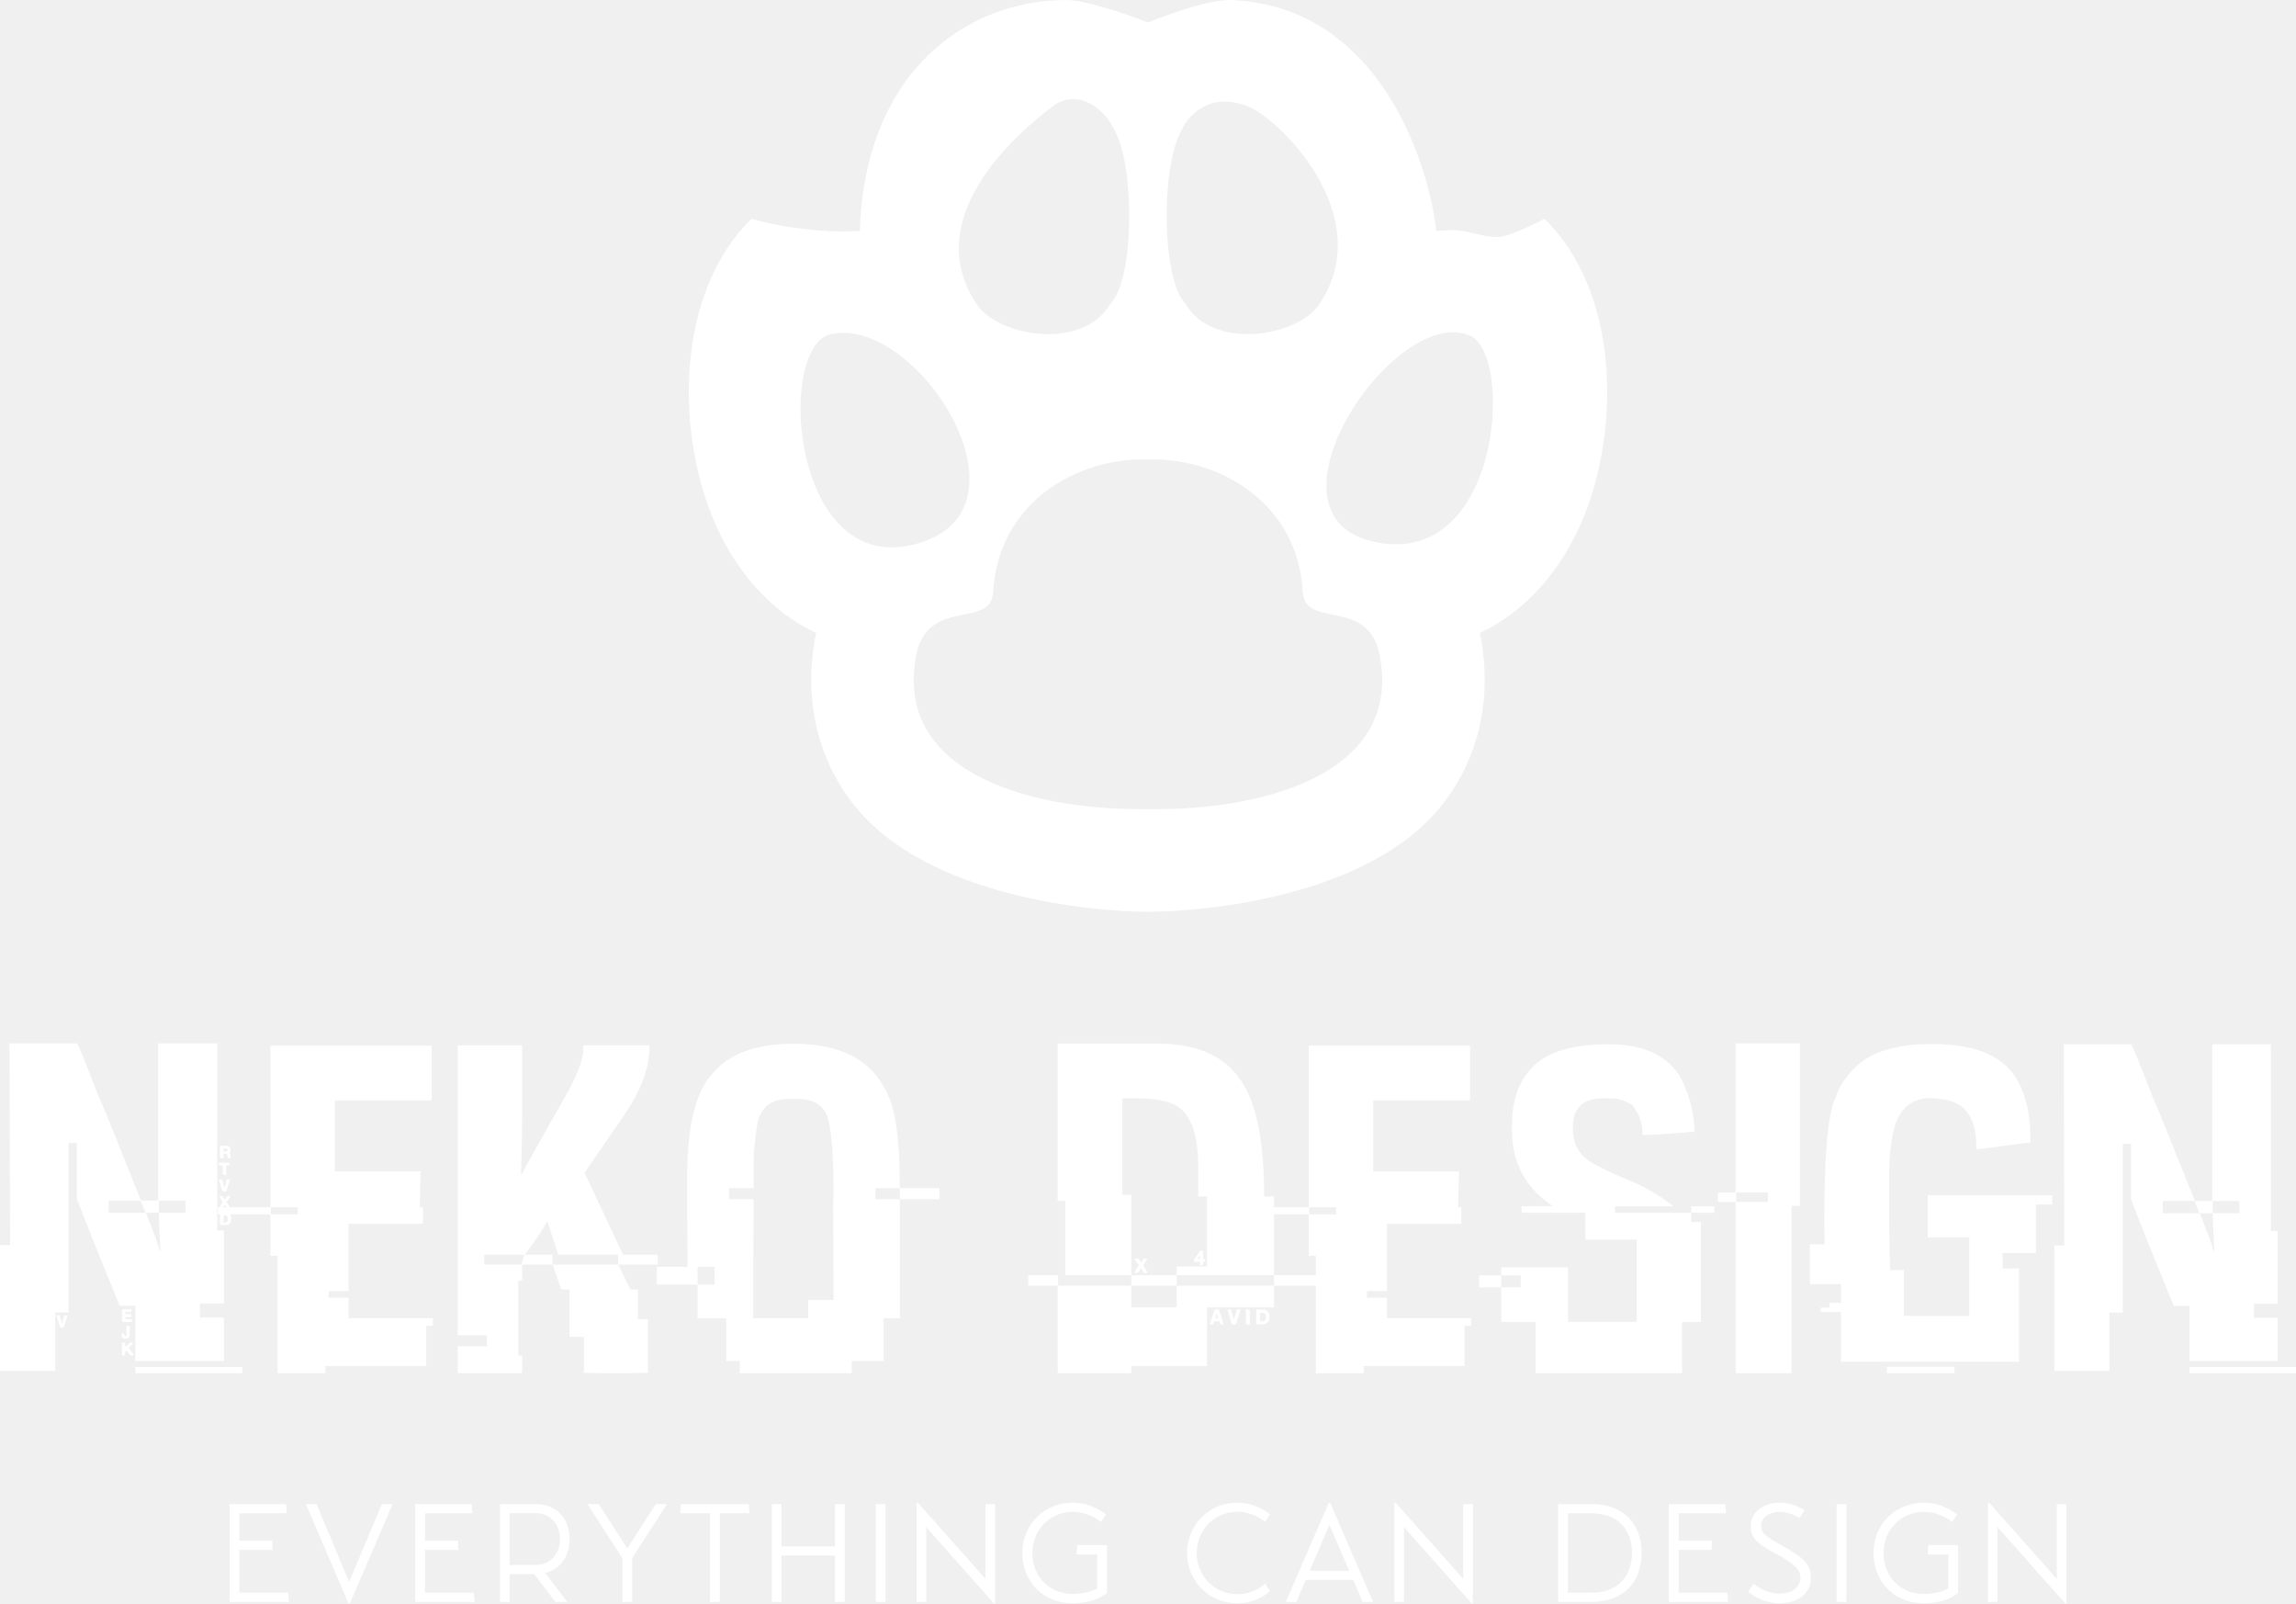
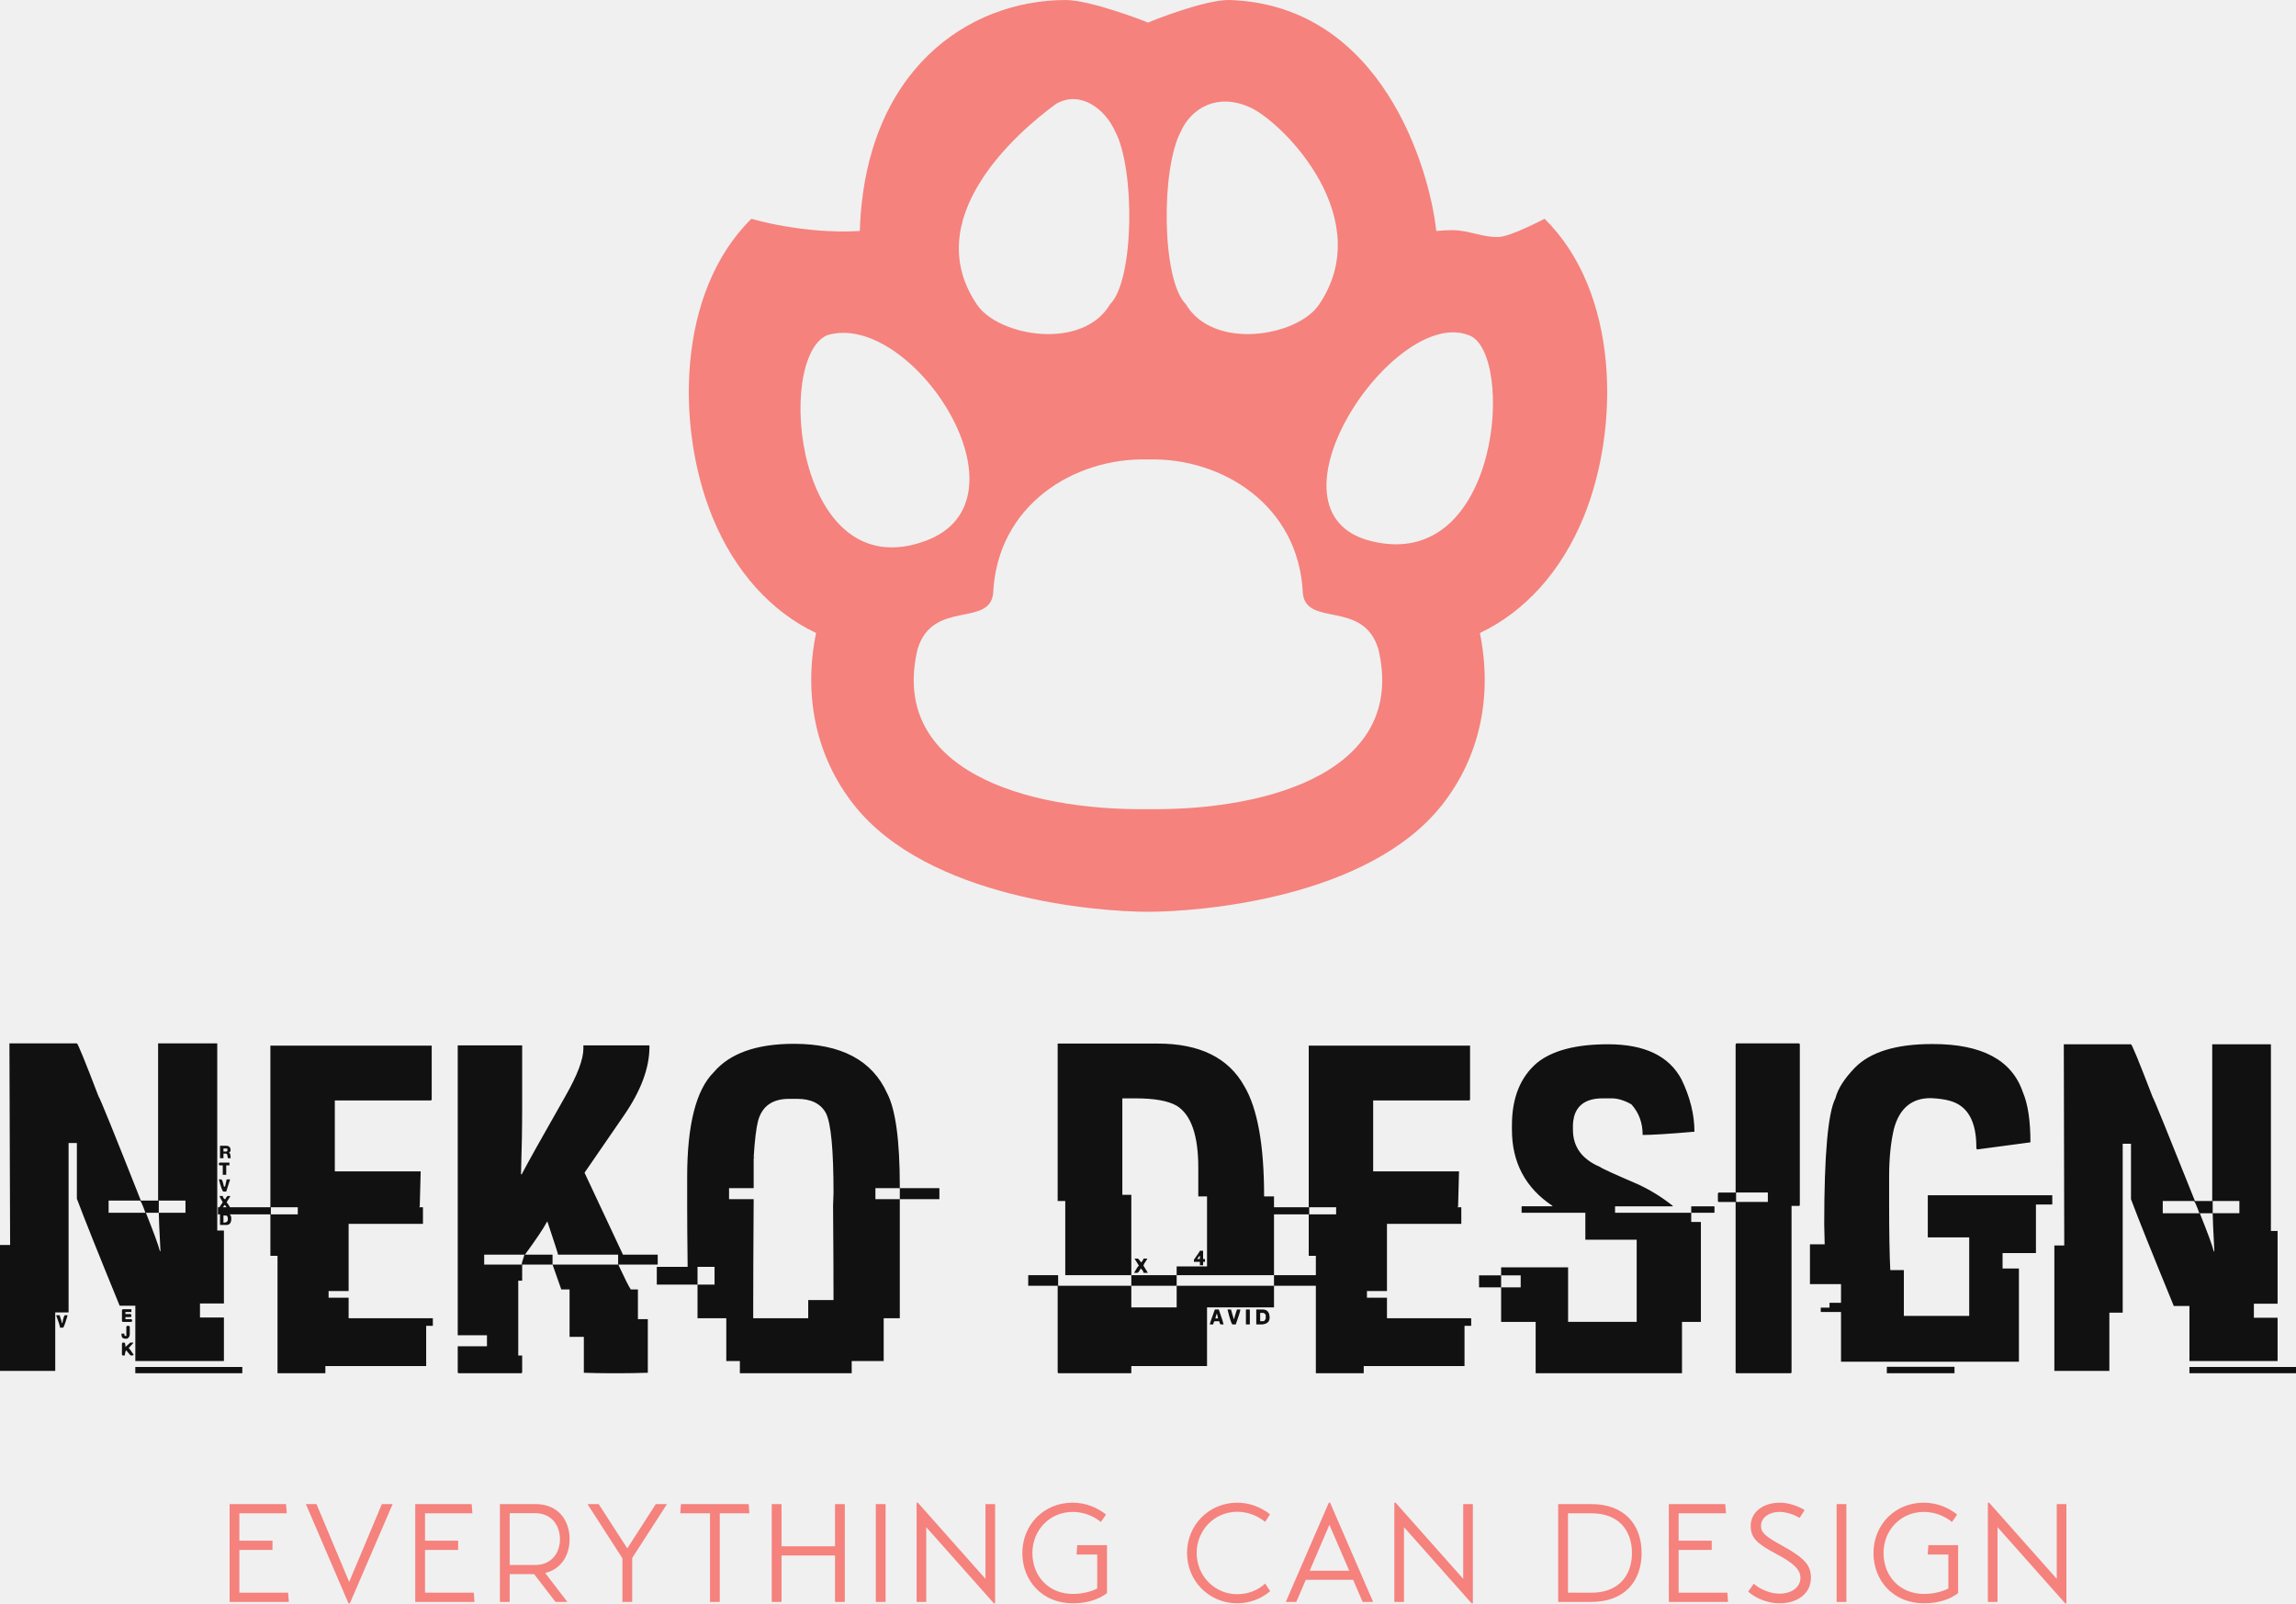
- <svg xmlns="http://www.w3.org/2000/svg" viewBox="0 0 350 244.333" preserveAspectRatio="xMidYMid meet" class="css-g5ufxp" id="fabechcf">
+ <svg xmlns="http://www.w3.org/2000/svg" width="374.39" height="261.36" viewBox="0 0 350 244.333" class="css-1j8o68f">
  <defs id="SvgjsDefs6213" />
-   <g id="SvgjsG6214" featurekey="symbolFeature-0" transform="matrix(1.700074,0,0,1.700074,90.45152,-15.20847)" fill="#fff">
+   <g id="SvgjsG6214" featurekey="symbolFeature-0" transform="matrix(1.700074,0,0,1.700074,90.45152,-15.20847)" fill="#f5827d">
    <path d="M85.29,28.556c0,0-3.006,1.588-4.111,1.634c-1.389,0.057-2.722-0.613-4.14-0.613c-0.496,0-0.978,0.025-1.46,0.075  c-0.581-5.49-4.819-20.208-18.474-20.704c-2.19-0.078-7.173,1.914-7.372,2.027c-0.198-0.113-5.181-2.027-7.371-2.027  c-8.704,0-18.01,6.248-18.471,20.704c-5.11,0.301-9.718-1.095-9.718-1.095c-6.69,6.567-6.79,18.684-3.494,26.746  c2.006,4.897,5.288,8.491,9.292,10.384C18.803,71.384,20,76.842,23.375,81.108c6.599,8.335,21.674,9.568,26.359,9.568  c4.777,0,19.764-1.233,26.356-9.568c3.374-4.267,4.564-9.725,3.402-15.423c4.012-1.893,7.286-5.486,9.299-10.38  C92.08,47.24,91.98,35.126,85.29,28.556z M52.696,20.692c0.879-1.956,3.211-3.547,6.34-2.052c3.091,1.57,11.213,9.99,6.025,17.62  c-1.928,2.849-9.474,4.143-11.947-0.061C50.953,34.039,50.875,24.045,52.696,20.692z M41.491,18.254  c2.19-1.254,4.401,0.482,5.28,2.438c1.814,3.353,1.737,13.346-0.425,15.508c-2.466,4.203-10.008,2.91-11.943,0.061  C29.222,28.631,37.692,21.022,41.491,18.254z M20.965,38.993c7.534-2.297,18.825,14.785,8.796,18.445  C18.101,61.702,16.28,40.999,20.965,38.993z M49.734,81.477c-11.078,0.143-23.212-3.558-20.668-14.324  c1.326-4.486,6.478-1.949,6.783-5.039c0.368-7.945,7.3-12.12,13.743-11.985c0.042-0.003,0.099,0,0.142,0s0.092-0.003,0.135,0  c6.45-0.135,13.378,4.04,13.747,11.985c0.298,3.09,5.458,0.553,6.776,5.039C72.942,77.919,60.809,81.619,49.734,81.477z   M69.696,57.438C59.349,54.827,71.78,36.356,78.5,38.993C82.639,40.439,81.434,60.398,69.696,57.438z" />
  </g>
-   <g id="SvgjsG6215" featurekey="nameFeature-0" transform="matrix(1.79613,0,0,1.79613,-0.5264088,137.4252)" fill="#fff">
+   <g id="SvgjsG6215" featurekey="nameFeature-0" transform="matrix(1.79613,0,0,1.79613,-0.5264088,137.4252)" fill="#111111">
    <path d="M1.094 12.012 l5.723 0 c0.078 0 0.69 1.497 1.836 4.492 c0.104 0.104 1.302 3.053 3.594 8.848 l1.465 0 l0 -13.34 l5.019 0 l0 15.879 l0.566 0 l0 6.191 l-2.031 0 l0 1.191 l2.031 0 l0 3.691 l-7.519 0 l0 -4.688 l-1.328 0 c-1.797 -4.388 -3.008 -7.415 -3.633 -9.082 l0 -4.727 l-0.703 0 l0 14.375 l-1.133 0 l0 4.961 l-4.688 0 l0 -10.684 l0.859 0 l0 -0.039 c-0.039 -9.219 -0.059 -14.909 -0.059 -17.07 z M18.965 20.703 l0.527 0 c0.247 0 0.371 0.13 0.371 0.391 c0 0.091 -0.046 0.137 -0.137 0.137 c0.091 0.117 0.137 0.26 0.137 0.43 l0 0.098 l-0.234 0 c-0.026 -0.26 -0.072 -0.391 -0.137 -0.391 l-0.234 0 l0 0.391 l-0.293 0 l0 -1.055 z M19.258 20.937 l0 0.254 l0.234 0 c0.065 0 0.098 -0.033 0.098 -0.098 l0 -0.156 l-0.332 0 z M18.965 22.129 l0.801 0 l0 0.234 l-0.273 0 l0 0.801 l-0.293 0 l0 -0.801 l-0.234 0 c-0.065 0 -0.098 -0.033 -0.098 -0.098 l0 -0.039 c0.013 -0.065 0.046 -0.098 0.098 -0.098 z M18.867 23.555 l0.195 0 c0.078 0 0.156 0.202 0.234 0.605 l0.098 0 l0.137 -0.605 l0.293 0 l-0.332 1.035 l-0.234 0 c-0.078 0 -0.208 -0.345 -0.391 -1.035 z M18.926 24.961 l0.273 0 c0.013 0.117 0.078 0.215 0.195 0.293 c0.104 -0.195 0.182 -0.293 0.234 -0.293 l0.195 0 l0 0.059 c-0.195 0.286 -0.293 0.456 -0.293 0.508 c0.052 0.013 0.163 0.169 0.332 0.469 l-0.332 0 c0 -0.091 -0.059 -0.182 -0.176 -0.273 c-0.117 0.182 -0.202 0.273 -0.254 0.273 l-0.234 0 c0.221 -0.326 0.332 -0.495 0.332 -0.508 c-0.182 -0.299 -0.273 -0.475 -0.273 -0.527 z M9.512 25.352 l0 1.035 l3.125 0 c-0.247 -0.69 -0.404 -1.035 -0.469 -1.035 l-2.656 0 z M13.77 25.352 l0 1.035 l-1.094 0 c0.664 1.667 1.061 2.754 1.191 3.262 l0.039 0 l0 -0.137 c-0.091 -1.706 -0.137 -2.748 -0.137 -3.125 l2.266 0 l0 -1.035 l-2.266 0 z M18.965 26.387 l0.469 0 c0.326 0.039 0.488 0.195 0.488 0.469 l0 0.039 c0 0.352 -0.143 0.527 -0.43 0.527 l-0.527 0 l0 -1.035 z M19.258 26.621 l0 0.605 c0.247 0 0.371 -0.091 0.371 -0.273 l0 -0.059 c0 -0.156 -0.046 -0.247 -0.137 -0.273 l-0.234 0 z M10.742 34.57 l0.703 -0 l0 0.234 l-0.508 0 l0 0.176 l0.41 0 c0.065 0.013 0.098 0.046 0.098 0.098 l0 0.059 c0 0.065 -0.033 0.098 -0.098 0.098 l-0.41 0 l0 0.176 l0.469 0 c0.065 0.013 0.098 0.046 0.098 0.098 l0 0.039 c0 0.065 -0.033 0.098 -0.098 0.098 l-0.664 0 c-0.065 0 -0.098 -0.033 -0.098 -0.098 l0 -0.898 c0.013 -0.052 0.046 -0.078 0.098 -0.078 z M5.059 35.078 l0.293 0 c0.13 0.391 0.195 0.612 0.195 0.664 l0.039 0 c0.078 -0.443 0.156 -0.664 0.234 -0.664 l0.195 0 l0 0.059 c-0.195 0.664 -0.319 0.996 -0.371 0.996 l-0.254 0 c0 -0.091 -0.111 -0.443 -0.332 -1.055 z M11.113 35.977 l0.098 -0 c0.065 0.013 0.098 0.046 0.098 0.098 l0 0.625 c0 0.169 -0.078 0.293 -0.234 0.371 l-0.137 0 c-0.221 0 -0.332 -0.111 -0.332 -0.332 l0 -0.098 l0.234 0 c0 0.13 0.033 0.195 0.098 0.195 l0.078 0 l0 -0.762 c0.013 -0.065 0.046 -0.098 0.098 -0.098 z M10.742 37.402 l0.098 0 c0.065 0 0.098 0.124 0.098 0.371 l0.41 -0.371 l0.254 0 l0 0.039 l-0.391 0.43 c0.039 0 0.182 0.189 0.43 0.566 l-0.098 0.059 l-0.137 0 c-0.039 0 -0.169 -0.143 -0.391 -0.43 c-0.052 0 -0.098 0.143 -0.137 0.43 l-0.137 0 c-0.065 0 -0.098 -0.033 -0.098 -0.098 l0 -0.898 c0.013 -0.065 0.046 -0.098 0.098 -0.098 z M11.777 39.473 l9.082 0 l0 0.527 l-9.082 0 l0 -0.527 z M23.242 12.207 l13.691 0 l0 4.551 c0 0.065 -0.033 0.098 -0.098 0.098 l-8.125 0 l0 6.016 l7.285 0 l0 0.059 c0 0.169 -0.026 1.152 -0.078 2.949 c-0.039 0 -0.059 0.013 -0.059 0.039 l0.332 0 l0 1.406 l-6.309 0 l0 5.703 l-1.699 0 l0 0.566 l1.699 0 l0 1.738 l7.148 0 l0 0.645 l-0.566 0 l0 3.418 l-8.555 0 l0 0.605 l-4.062 0 l0 -9.961 l-0.605 0 l0 -3.516 l-4.453 0 l0 -0.605 l4.453 0 l0 -13.711 z M23.281 25.918 l0 0.605 l2.285 0 l0 -0.605 l-2.285 0 z M39.141 12.187 l5.469 0 l0 5.234 c0 1.745 -0.033 3.626 -0.098 5.644 l0 0.059 l0.059 0 c0.443 -0.859 1.673 -3.06 3.691 -6.602 c1.029 -1.797 1.543 -3.151 1.543 -4.062 l0 -0.273 l5.606 0 l0 0.137 c0 1.784 -0.729 3.731 -2.188 5.84 l-3.32 4.824 l3.262 6.953 l2.949 0 l0 0.84 l-3.32 0 l0 0.059 c0.534 1.146 0.879 1.829 1.035 2.051 l0.605 0 l0 2.519 l0.84 0 l0 4.551 c-0.951 0.026 -1.654 0.039 -2.109 0.039 l-1.348 0 c-0.482 0 -1.139 -0.013 -1.973 -0.039 l0 -3.047 l-1.211 0 l0 -4.023 l-0.703 0 l-0.742 -2.109 l5.566 0 l0 -0.84 l-5.098 0 c0 -0.065 -0.299 -0.996 -0.898 -2.793 l-0.039 0 c-0.312 0.586 -0.938 1.517 -1.875 2.793 l2.344 0 l0 0.84 l-2.578 0 l0 1.367 l-0.332 0 l0 6.348 l0.332 0 l0 1.406 c0 0.065 -0.033 0.098 -0.098 0.098 l-5.273 0 c-0.065 0 -0.098 -0.033 -0.098 -0.098 l0 -2.188 l2.481 0 l0 -0.938 l-2.481 0 l0 -24.59 z M41.387 29.941 l0 0.84 l3.184 0 c0 -0.104 0.078 -0.384 0.234 -0.84 l-3.418 0 z M67.676 12.051 c4.01 0 6.647 1.4 7.91 4.199 c0.716 1.367 1.074 4.004 1.074 7.91 l0 0.137 l-2.07 0 l0 0.938 l2.07 0 l0 10.098 l-1.367 0 l0 3.633 l-2.715 0 l0 1.035 l-9.492 0 l0 -1.035 l-1.152 0 l0 -3.633 l-2.441 0 l0 -2.852 l1.445 0 l0 -1.504 l-1.445 0 l0 1.504 l-3.457 0 l0 -1.504 l2.617 0 c-0.026 -2.279 -0.039 -4.023 -0.039 -5.234 l0 -2.383 c0 -4.427 0.749 -7.389 2.246 -8.887 c1.367 -1.615 3.639 -2.422 6.816 -2.422 z M64.258 21.68 l0.059 -0 l-0.059 0.078 l0 2.539 l-2.09 0 l0 0.938 l2.09 0 c-0.026 4.023 -0.039 7.057 -0.039 9.102 l0 0.996 l4.668 0 l0 -1.543 l2.148 0 l0 -0.059 c0 -1.901 -0.013 -4.551 -0.039 -7.949 c0 -0.143 0.013 -0.501 0.039 -1.074 c0 -3.672 -0.215 -5.931 -0.645 -6.777 c-0.443 -0.807 -1.256 -1.211 -2.441 -1.211 l-0.684 0 c-1.419 0 -2.298 0.625 -2.637 1.875 c-0.156 0.612 -0.28 1.641 -0.371 3.086 z M76.661 24.297 l3.359 0 l0 0.938 l-3.359 0 l0 -0.938 z M90.059 12.031 l8.496 0 c3.555 0 6.003 1.204 7.344 3.613 c1.12 1.888 1.68 5.006 1.68 9.355 l0.84 0 l0 6.68 l-8.262 0 l0 -0.742 l2.578 0 l0 -5.938 l-0.742 0 l0 -2.441 c0 -2.748 -0.612 -4.499 -1.836 -5.254 c-0.729 -0.417 -1.888 -0.625 -3.477 -0.625 l-1.133 0 l0 8.184 l0.762 0 l0 6.816 l-5.606 0 l0 -6.289 l-0.645 0 l0 -13.359 z M102.129 29.609 l0.273 0 l0 0.703 l0.156 0 l0 0.234 l-0.156 0 l0 0.293 l-0.273 0 l0 -0.293 l-0.508 0 l0 -0.176 c0.339 -0.469 0.508 -0.723 0.508 -0.762 z M101.895 30.312 l0.234 0 l0 -0.273 c-0.039 0 -0.117 0.091 -0.234 0.273 z M96.582 30.273 l0.273 -0 c0.039 0 0.137 0.111 0.293 0.332 c0.13 -0.156 0.195 -0.267 0.195 -0.332 l0.312 0 l0 0.039 c-0.208 0.299 -0.312 0.488 -0.312 0.566 l0.371 0.605 l-0.371 0 c0 -0.104 -0.078 -0.228 -0.234 -0.371 c-0.117 0.234 -0.215 0.358 -0.293 0.371 l-0.273 0 c0.208 -0.378 0.345 -0.579 0.41 -0.605 z M87.559 31.68 l2.539 0 l0 0.898 l6.211 0 l0 1.836 l3.848 0 l0 -1.836 l8.262 0 l0 1.836 l-5.684 0 l0 4.981 l-6.426 0 l0 0.605 l-6.172 0 c-0.052 0 -0.078 -0.033 -0.078 -0.098 l0 -7.324 l-2.5 0 l0 -0.898 z M96.309 31.68 l3.848 0 l0 0.898 l-3.848 0 l0 -0.898 z M108.418 31.68 l5.508 0 l0 0.898 l-5.508 0 l0 -0.898 z M103.399 34.59 l0.332 0 c0.221 0.612 0.358 1.035 0.41 1.27 l-0.234 0 c-0.052 0 -0.098 -0.091 -0.137 -0.273 l-0.371 0 c-0.065 0 -0.111 0.091 -0.137 0.273 l-0.293 0 l0 -0.039 c0 -0.026 0.143 -0.436 0.43 -1.23 z M104.473 34.59 l0.293 0 l0.234 0.801 l0.039 0 c0 -0.052 0.078 -0.319 0.234 -0.801 l0.293 0 c0 0.104 -0.13 0.527 -0.391 1.27 l-0.273 0 c-0.078 0 -0.221 -0.423 -0.43 -1.27 z M106.035 34.59 l0.332 0 l0 1.27 l-0.332 0 l0 -1.27 z M106.914 34.59 l0.527 -0 c0.404 0 0.605 0.234 0.605 0.703 c0 0.326 -0.202 0.514 -0.605 0.566 l-0.527 0 l0 -1.27 z M107.246 34.883 l0 0.703 l0.293 0 c0.039 0 0.098 -0.065 0.176 -0.195 l0 -0.332 c0 -0.039 -0.059 -0.098 -0.176 -0.176 l-0.293 0 z M103.535 34.98 c0 0.039 -0.033 0.163 -0.098 0.371 l0.234 0 c-0.052 -0.208 -0.078 -0.332 -0.078 -0.371 l-0.059 0 z M111.367 12.207 l13.691 0 l0 4.551 c0 0.065 -0.033 0.098 -0.098 0.098 l-8.125 0 l0 6.016 l7.285 0 l0 0.059 c0 0.169 -0.026 1.152 -0.078 2.949 c-0.039 0 -0.059 0.013 -0.059 0.039 l0.332 0 l0 1.406 l-6.309 0 l0 5.703 l-1.699 0 l0 0.566 l1.699 0 l0 1.738 l7.148 0 l0 0.645 l-0.566 0 l0 3.418 l-8.555 0 l0 0.605 l-4.062 0 l0 -9.961 l-0.605 0 l0 -3.516 l-4.453 0 l0 -0.605 l4.453 0 l0 -13.711 z M111.406 25.918 l0 0.605 l2.285 0 l0 -0.605 l-2.285 0 z M136.777 12.09 c3.099 0 5.176 0.996 6.231 2.988 c0.729 1.51 1.094 2.988 1.094 4.434 l-0.039 0 c-2.123 0.182 -3.574 0.273 -4.356 0.273 c0 -1.029 -0.319 -1.895 -0.957 -2.598 c-0.599 -0.339 -1.152 -0.508 -1.66 -0.508 l-0.781 0 c-1.328 0 -2.135 0.514 -2.422 1.543 c-0.065 0.299 -0.098 0.534 -0.098 0.703 l0 0.41 c0 1.458 0.768 2.513 2.305 3.164 c0.13 0.117 1.198 0.605 3.203 1.465 c1.068 0.495 2.057 1.107 2.969 1.836 l0 0.039 l-4.902 0 l0 0.547 l6.465 0 l0 0.781 l0.82 0 l0 8.477 l-1.602 0 l0 4.356 l-12.422 0 l0 -4.356 l-2.93 0 l0 -2.93 l1.66 0 l0 -1.016 l-1.66 0 l0 -0.684 l5.684 0 l0 4.629 l5.82 0 l0 -6.973 l-4.356 0 l0 -2.285 l-5.41 0 l0 -0.547 l2.617 0 l0 -0.039 c-2.292 -1.523 -3.438 -3.678 -3.438 -6.465 l0 -0.371 c0 -2.331 0.716 -4.102 2.148 -5.312 c1.302 -1.042 3.307 -1.562 6.016 -1.562 z M143.829 25.84 l1.973 0 l0 0.547 l-1.973 0 l0 -0.547 z M125.82 31.699 l1.875 0 l0 1.016 l-1.875 0 l0 -1.016 z M147.695 12.012 l5.273 -0 c0.052 0.013 0.078 0.046 0.078 0.098 l0 13.594 c0 0.065 -0.026 0.098 -0.078 0.098 l-0.625 0 l0 14.102 c0 0.065 -0.033 0.098 -0.098 0.098 l-4.551 0 c-0.065 0 -0.098 -0.033 -0.098 -0.098 l0 -14.434 l-1.406 0 c-0.065 0 -0.098 -0.033 -0.098 -0.098 l0 -0.605 c0.013 -0.065 0.046 -0.098 0.098 -0.098 l1.406 0 l0 -12.559 c0.013 -0.065 0.046 -0.098 0.098 -0.098 z M147.637 24.668 l0 0.801 l2.695 0 l0 -0.801 l-2.695 0 z M164.277 12.07 l0.059 0 c4.167 0 6.712 1.361 7.637 4.082 c0.43 1.003 0.645 2.422 0.645 4.258 l-4.531 0.605 l-0.059 -0.098 l0 -0.098 c0 -2.201 -0.742 -3.509 -2.227 -3.926 c-0.443 -0.13 -0.996 -0.208 -1.66 -0.234 c-1.602 0 -2.637 0.866 -3.106 2.598 c-0.273 1.146 -0.41 2.5 -0.41 4.062 l0 2.188 c0 2.539 0.033 4.453 0.098 5.742 l1.152 0 l0 3.887 l5.547 0 l0 -6.66 l-3.516 0 l0 -3.574 l10.566 0 l0 0.781 l-1.387 0 l0 4.121 l-2.832 0 l0 1.309 l1.387 0 l0 7.91 l-15.098 0 l0 -4.219 l-1.719 0 l0 -0.371 l0.742 0 l0 -0.41 l0.977 0 l0 -1.582 l-2.637 0 l0 -3.379 l1.25 0 c-0.026 -0.99 -0.039 -1.556 -0.039 -1.699 c0 -5.912 0.319 -9.479 0.957 -10.703 c0.195 -0.781 0.736 -1.634 1.621 -2.559 c1.315 -1.354 3.509 -2.031 6.582 -2.031 z M160.43 39.453 l5.742 0 l0 0.547 l-5.742 0 l0 -0.547 z M175.449 12.09 l5.703 0 c0.078 0 0.69 1.491 1.836 4.473 c0.091 0.117 1.289 3.06 3.594 8.828 l1.465 0 l0 -13.301 l4.981 0 l0 15.84 l0.566 0 l0 6.172 l-2.012 0 l0 1.191 l2.012 0 l0 3.672 l-7.481 0 l0 -4.668 l-1.328 0 c-1.797 -4.375 -3.008 -7.396 -3.633 -9.062 l0 -4.707 l-0.703 0 l0 14.336 l-1.133 0 l0 4.941 l-4.668 0 l0 -10.645 l0.84 0 l0 -0.059 c-0.026 -9.193 -0.039 -14.863 -0.039 -17.012 z M183.848 25.391 l0 1.035 l3.106 0 c-0.247 -0.69 -0.404 -1.035 -0.469 -1.035 l-2.637 0 z M188.086 25.391 l0 1.035 l-1.094 0 c0.664 1.654 1.061 2.734 1.191 3.242 l0.039 0 l0 -0.137 c-0.091 -1.693 -0.137 -2.728 -0.137 -3.106 l2.266 0 l0 -1.035 l-2.266 0 z M186.113 39.473 l9.043 0 l0 0.527 l-9.043 0 l0 -0.527 z" />
  </g>
-   <g id="SvgjsG6216" featurekey="sloganFeature-0" transform="matrix(1.064801,0,0,1.064801,33.08336,222.8242)" fill="#fff">
+   <g id="SvgjsG6216" featurekey="sloganFeature-0" transform="matrix(1.064801,0,0,1.064801,33.08336,222.8242)" fill="#f5827d">
    <path d="M10.18 18.68 l0.1 1.32 l-8.48 0 l0 -14 l8.08 0 l0.1 1.32 l-6.78 0 l0 3.92 l4.74 0 l0 1.32 l-4.74 0 l0 6.12 l6.98 0 z M12.719 6 l1.52 0 l4.68 11.14 l4.68 -11.14 l1.54 0 l-6.12 14.2 l-0.2 0 z M36.758 18.68 l0.1 1.32 l-8.48 0 l0 -14 l8.08 0 l0.1 1.32 l-6.78 0 l0 3.92 l4.74 0 l0 1.32 l-4.74 0 l0 6.12 l6.98 0 z M50.477 11.02 c0 2.22 -1.14 4.28 -3.5 4.84 l3.18 4.14 l-1.7 0 l-3.06 -3.98 l-3.5 0 l0 3.98 l-1.4 0 l0 -14 l5.1 0 c3.3 0 4.88 2.38 4.88 5.02 z M41.897 7.3 l0 7.42 l3.62 0 c2.52 0 3.58 -1.9 3.58 -3.7 s-1.06 -3.72 -3.58 -3.72 l-3.62 0 z M64.416 6 l-4.98 7.72 l0 6.28 l-1.4 0 l0 -6.24 l-5 -7.76 l1.6 0 l4.1 6.34 l4.08 -6.34 l1.6 0 z M76.215 7.32 l-4.24 0 l0 12.68 l-1.4 0 l0 -12.68 l-4.26 0 l0.1 -1.32 l9.7 0 z M88.474 6 l1.4 0 l0 14 l-1.4 0 l0 -6.64 l-7.66 0 l0 6.64 l-1.4 0 l0 -14 l1.4 0 l0 6.04 l7.66 0 l0 -6.04 z M94.313 20 l0 -14 l1.4 0 l0 14 l-1.4 0 z M110.012 6 l1.38 0 l0 14.2 l-0.18 0 l-9.68 -10.9 l0 10.7 l-1.38 0 l0 -14.2 l0.18 0 l9.68 10.9 l0 -10.7 z M127.411 11.88 l0 6.86 c-1.04 0.8 -2.62 1.46 -4.9 1.46 c-4.34 0 -7.22 -3.2 -7.22 -7.2 s3.04 -7.2 7.2 -7.2 c1.9 0 3.52 0.7 4.78 1.7 l-0.74 1.06 c-1.1 -0.9 -2.54 -1.44 -4.04 -1.44 c-3.24 0 -5.76 2.56 -5.76 5.88 c0 3.34 2.36 5.86 5.78 5.86 c1.36 0 2.6 -0.32 3.5 -0.78 l0 -4.86 l-2.96 0 l0.1 -1.34 l4.26 0 z M138.869 13 c0 -4.04 3.18 -7.2 7.18 -7.2 c1.68 0 3.32 0.58 4.7 1.66 l-0.7 1.08 c-1.18 -0.94 -2.54 -1.44 -4 -1.44 c-3.24 0 -5.8 2.62 -5.8 5.9 s2.58 5.9 5.8 5.9 c1.54 0 2.94 -0.54 4 -1.52 l0.72 1.08 c-1.26 1.1 -2.96 1.74 -4.72 1.74 c-4 0 -7.18 -3.18 -7.18 -7.2 z M164.008 20 l-1.36 -3.16 l-6.78 0 l-1.36 3.16 l-1.5 0 l6.16 -14.2 l0.18 0 l6.16 14.2 l-1.5 0 z M156.428 15.54 l5.66 0 l-2.84 -6.58 z M178.407 6 l1.38 0 l0 14.2 l-0.18 0 l-9.68 -10.9 l0 10.7 l-1.38 0 l0 -14.2 l0.18 0 l9.68 10.9 l0 -10.7 z M196.745 6 c4.7 0 7.2 2.9 7.2 7 s-2.5 7 -7.2 7 l-4.74 0 l0 -14 l4.74 0 z M196.805 18.68 c3.8 0 5.76 -2.42 5.76 -5.68 c0 -3.28 -1.96 -5.68 -5.76 -5.68 l-3.4 0 l0 11.36 l3.4 0 z M216.224 18.68 l0.1 1.32 l-8.48 0 l0 -14 l8.08 0 l0.1 1.32 l-6.78 0 l0 3.92 l4.74 0 l0 1.32 l-4.74 0 l0 6.12 l6.98 0 z M219.203 18.52 c0.94 0.88 2.7 1.68 4.46 1.68 c2.7 0 4.52 -1.46 4.52 -3.64 c0 -1.76 -0.78 -2.76 -4.06 -4.58 c-2.46 -1.36 -3.08 -1.86 -3.08 -2.88 c0 -1.1 1.08 -1.98 2.68 -1.98 c0.96 0 2.14 0.42 2.84 0.86 l0.72 -1.12 c-0.94 -0.6 -2.32 -1.06 -3.54 -1.06 c-2.48 0 -4.18 1.42 -4.18 3.32 c0 1.68 0.86 2.52 3.56 3.96 c2.62 1.38 3.56 2.3 3.56 3.48 c0 1.34 -1.26 2.26 -3 2.26 c-1.42 0 -2.88 -0.7 -3.68 -1.42 z M231.862 20 l0 -14 l1.4 0 l0 14 l-1.4 0 z M249.261 11.88 l0 6.86 c-1.04 0.8 -2.62 1.46 -4.9 1.46 c-4.34 0 -7.22 -3.2 -7.22 -7.2 s3.04 -7.2 7.2 -7.2 c1.9 0 3.52 0.7 4.78 1.7 l-0.74 1.06 c-1.1 -0.9 -2.54 -1.44 -4.04 -1.44 c-3.24 0 -5.76 2.56 -5.76 5.88 c0 3.34 2.36 5.86 5.78 5.86 c1.36 0 2.6 -0.32 3.5 -0.78 l0 -4.86 l-2.96 0 l0.1 -1.34 l4.26 0 z M263.38 6 l1.38 0 l0 14.2 l-0.18 0 l-9.68 -10.9 l0 10.7 l-1.38 0 l0 -14.2 l0.18 0 l9.68 10.9 l0 -10.7 z" />
  </g>
</svg>
